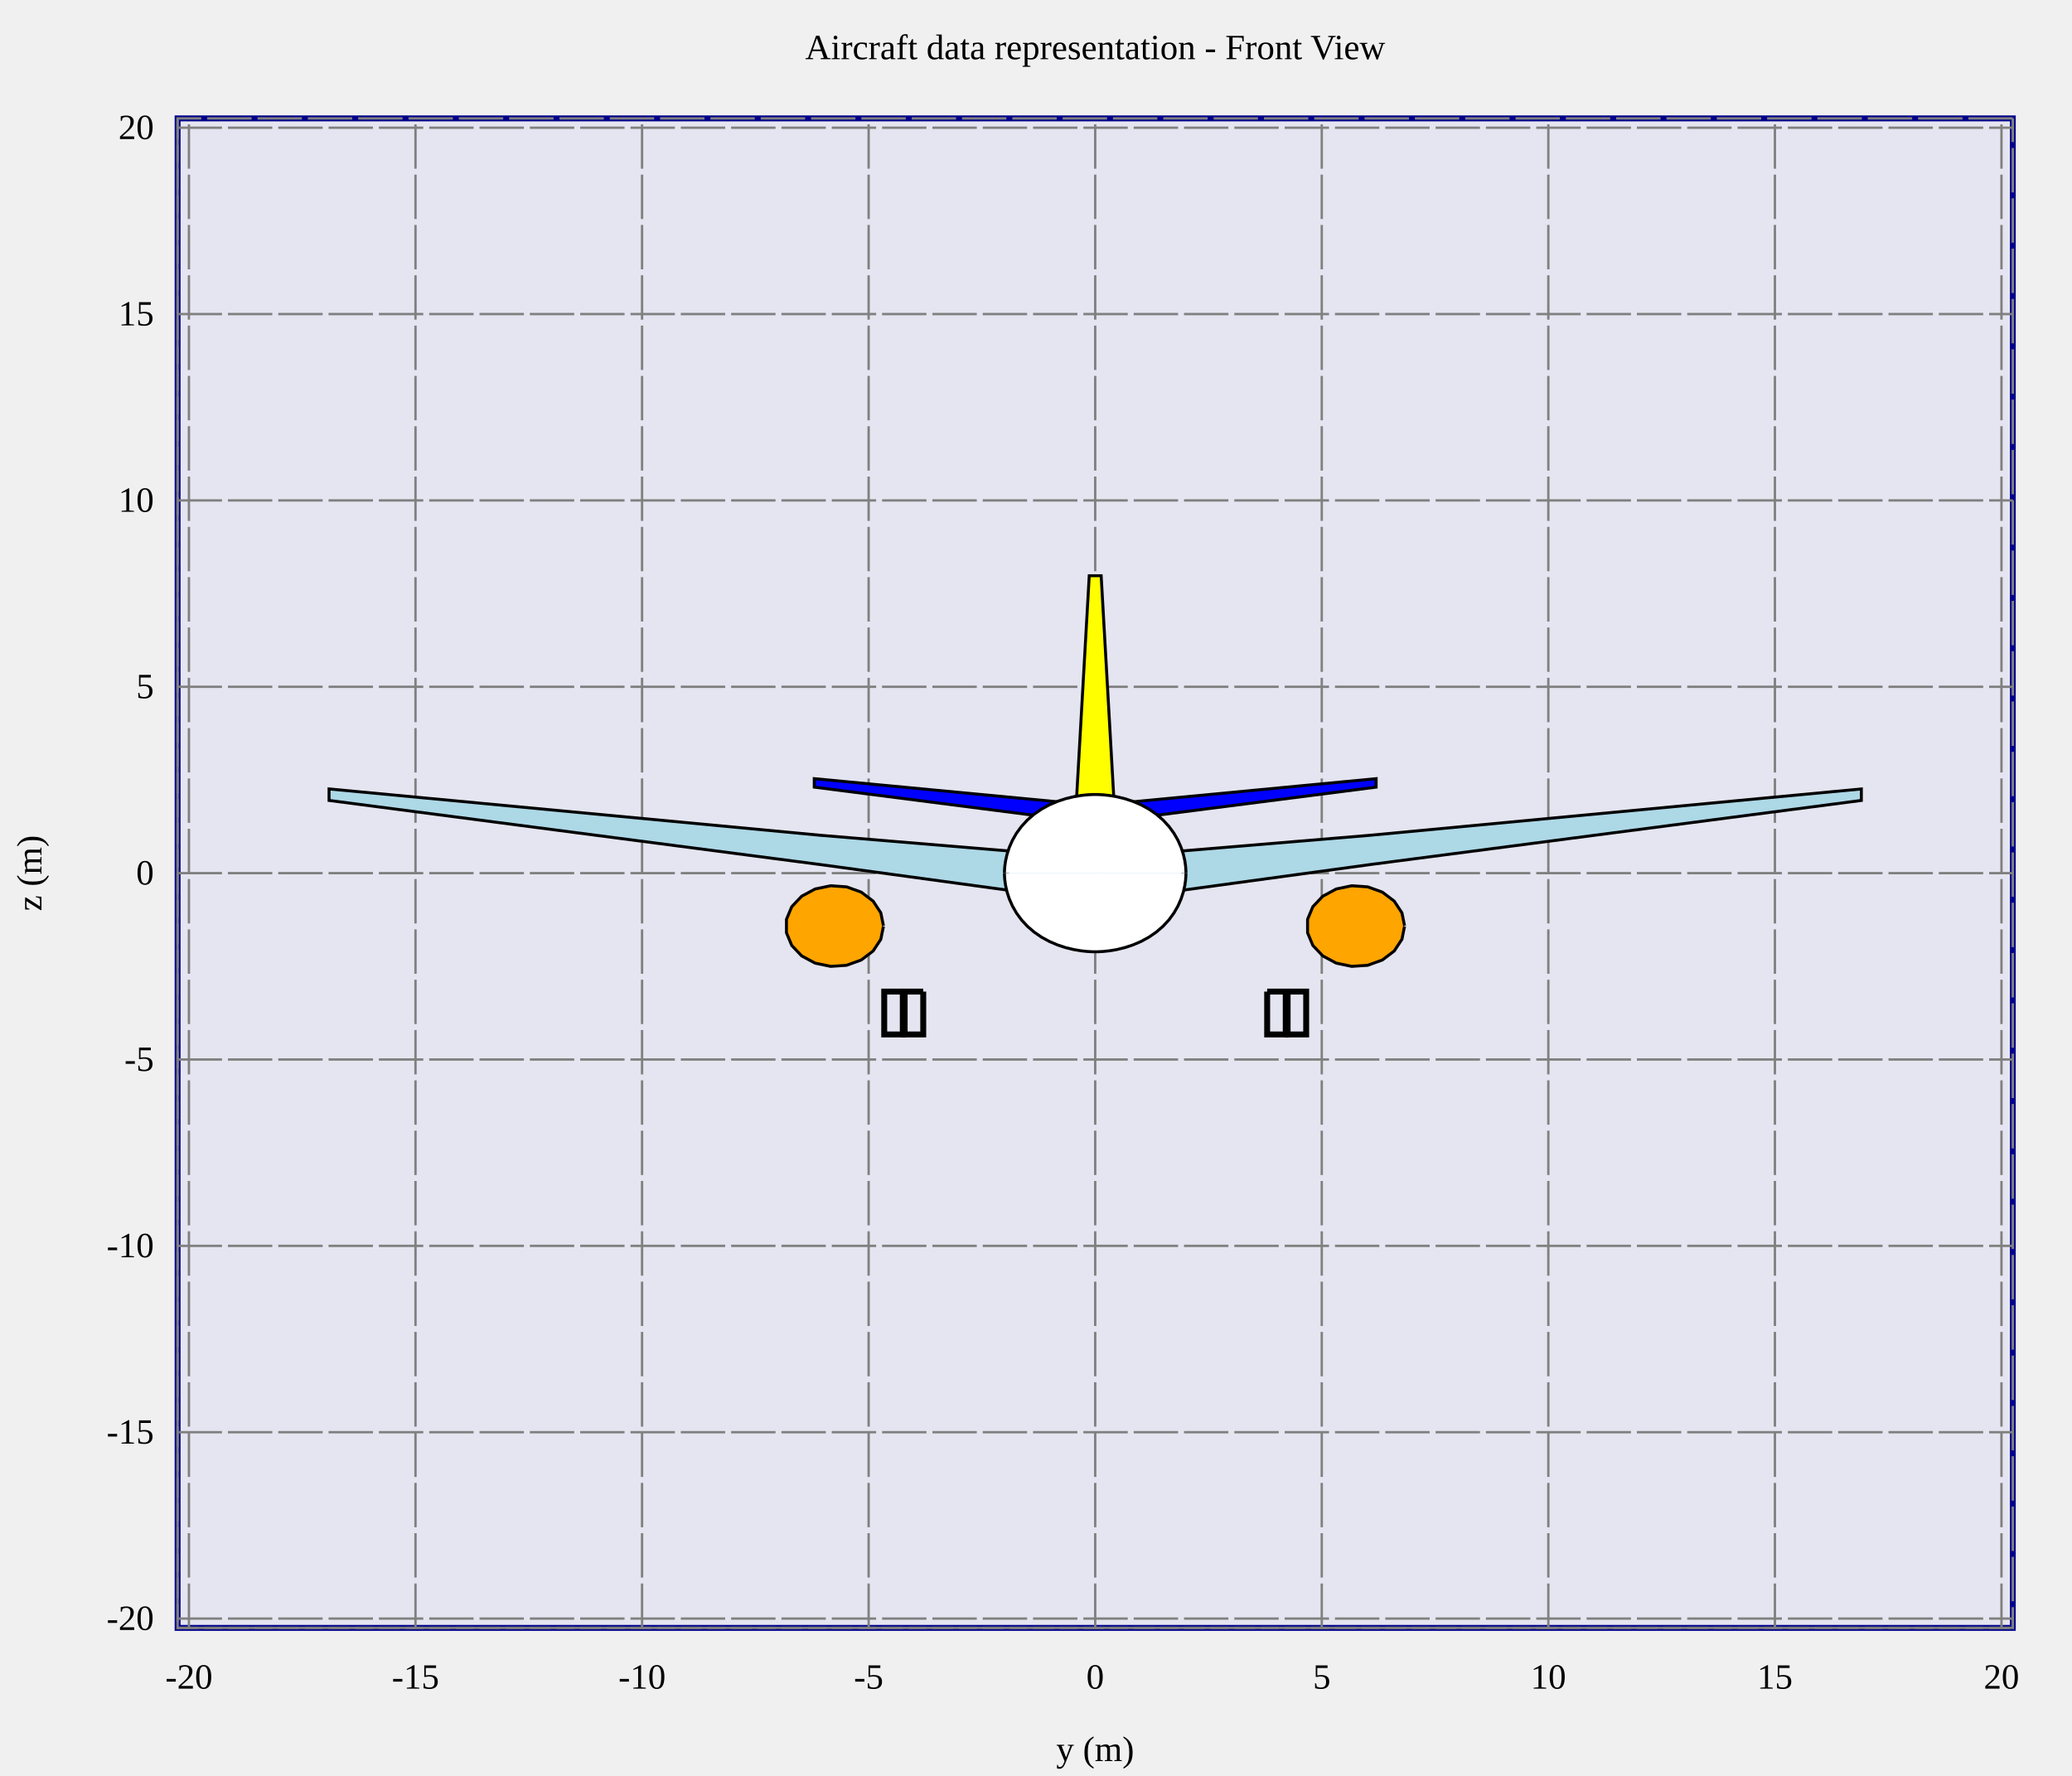
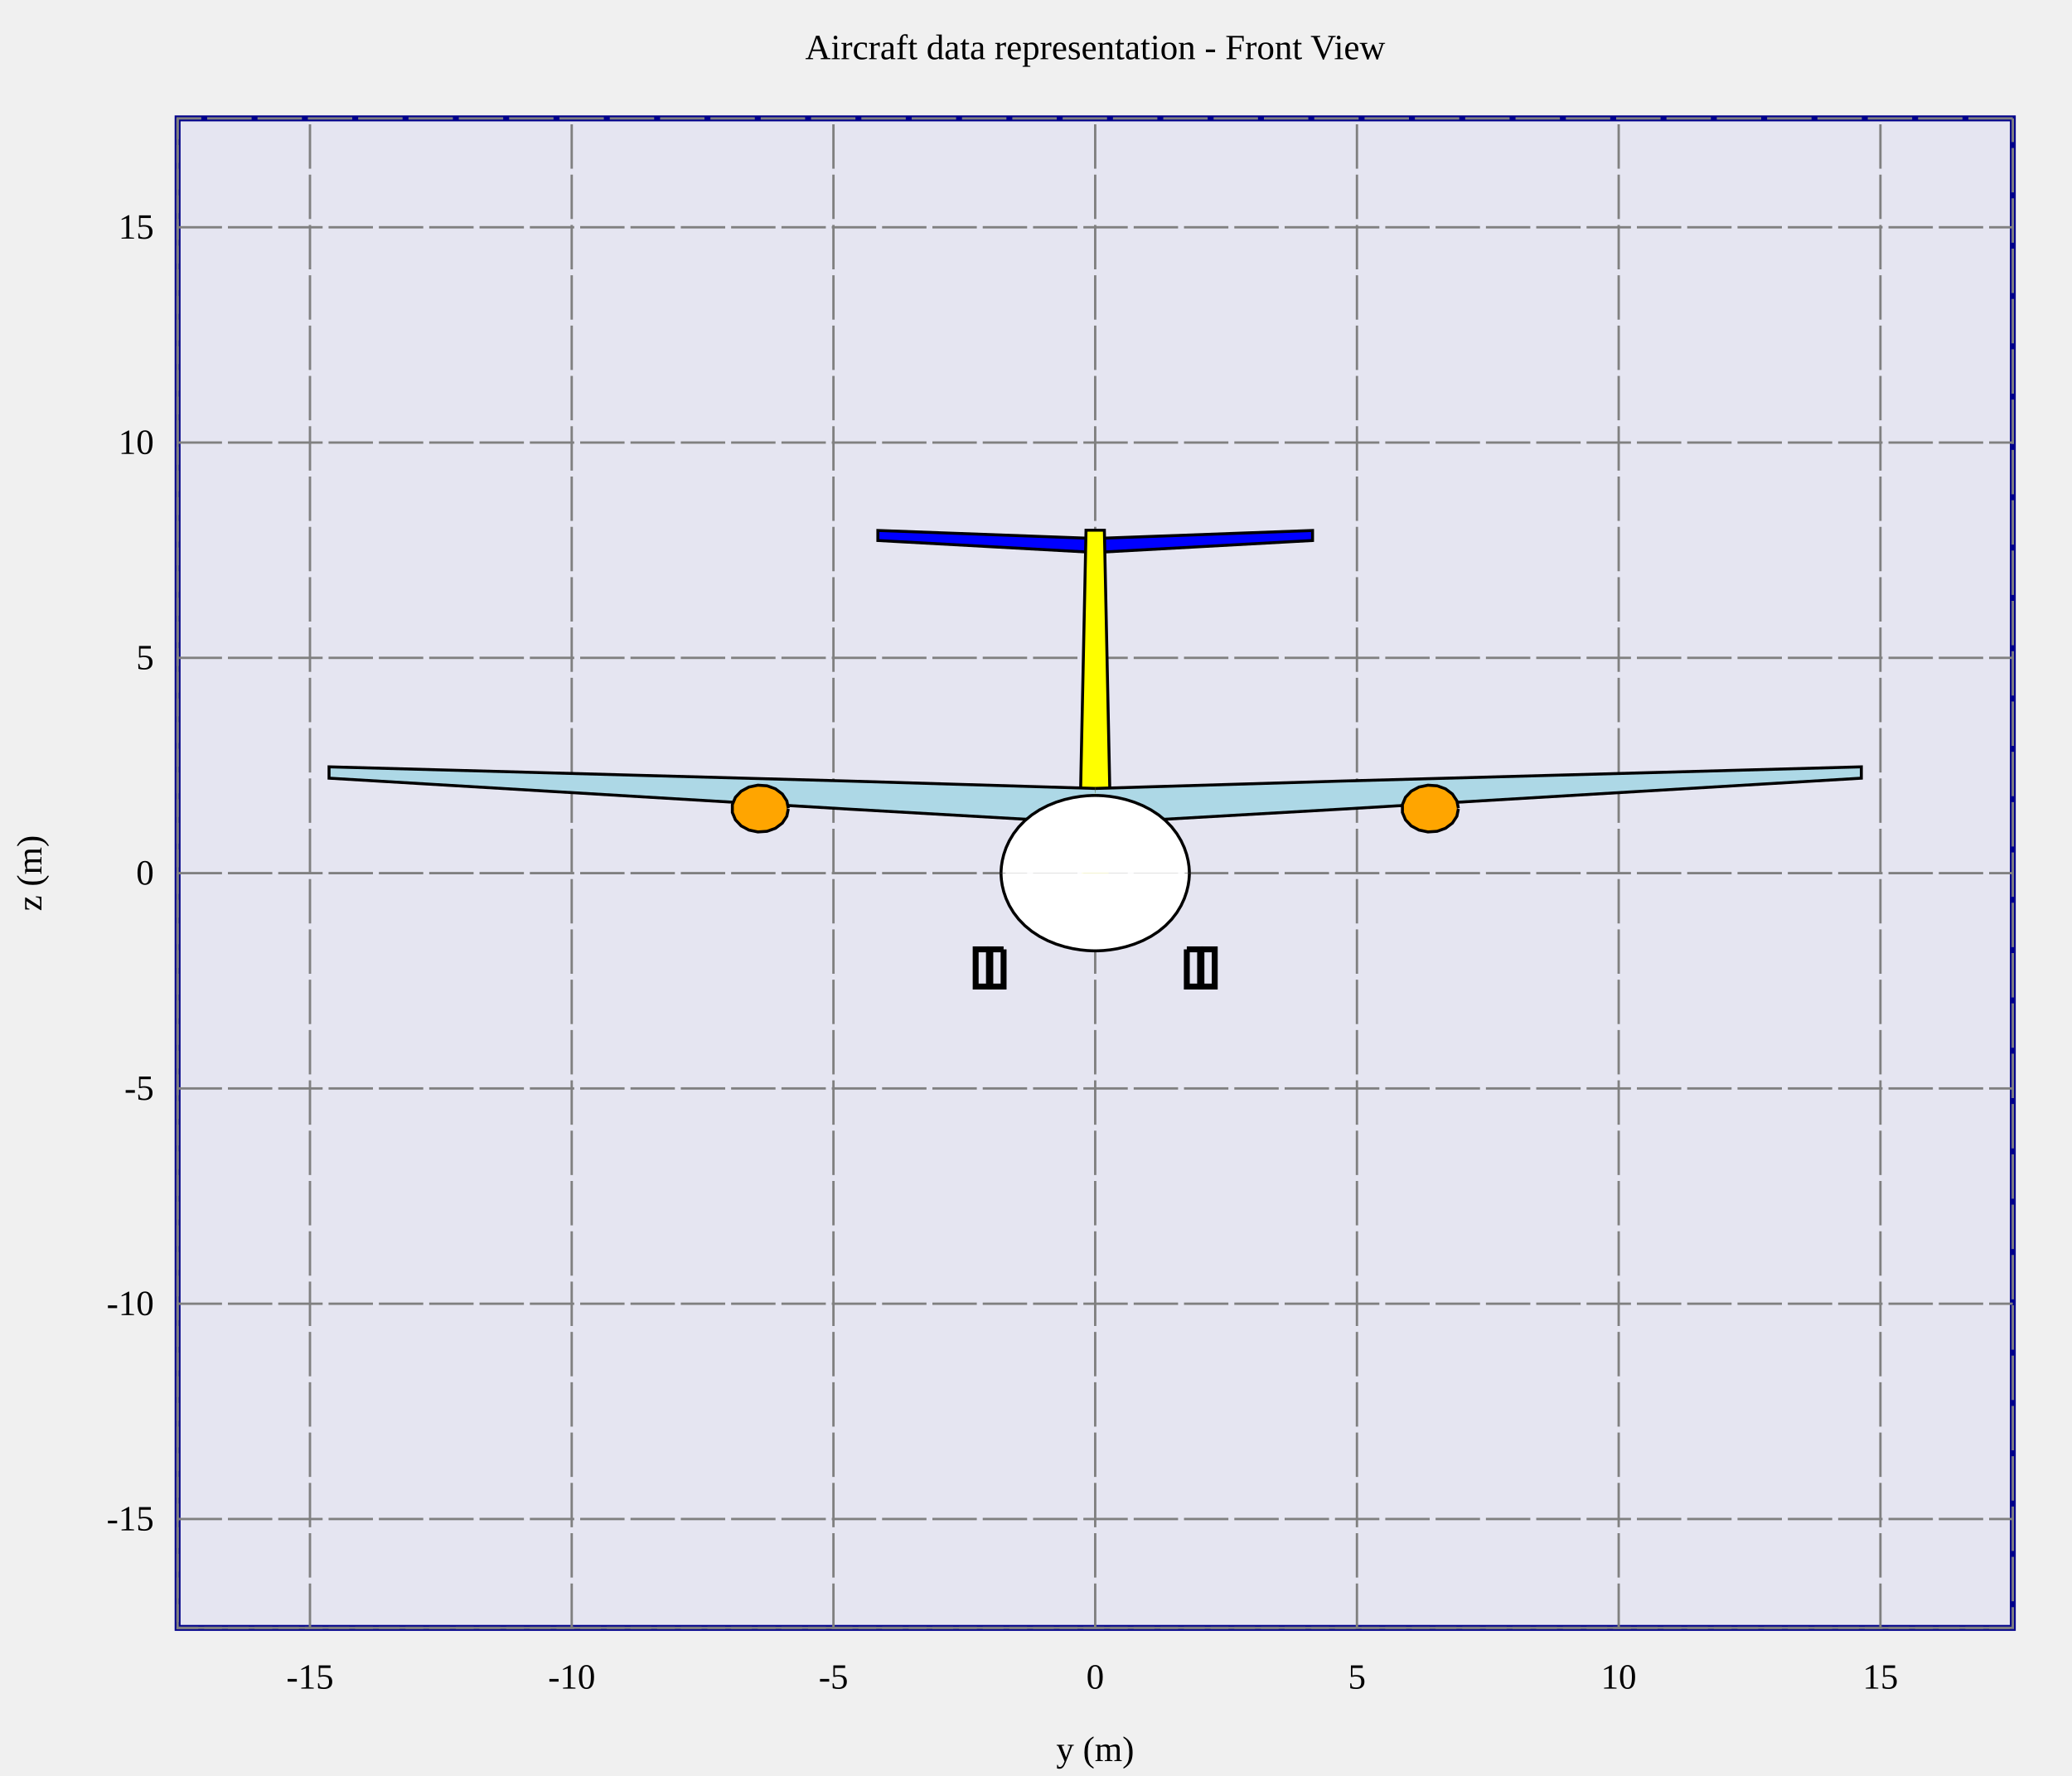
<svg xmlns="http://www.w3.org/2000/svg" id="svg" class="svg" width="700" height="600">
  <g id="page" width="700" height="600">
    <g id="graph" transform="translate(60,40)">
      <rect width="620" height="510" fill="blue" opacity="0.05" />
      <rect width="620" height="510" fill="none" opacity="1.0" style="stroke: darkblue; stroke-width: 2px;" />
      <g id="xAxis" class="axis" transform="translate(0,510)">
-         <g class="tick" transform="translate(3.826312,0)" style="opacity: 1;">
-           <line y2="-510" x2="0" style="fill: none; stroke: rgb(128, 128, 128); stroke-width: 0.8px; stroke-dasharray: 15px, 2px; font-style: normal; font-variant-caps: normal; font-weight: normal; font-size: 10px; line-height: normal; font-family: sans-serif; shape-rendering: geometricprecision;" />
-           <text dy=".71em" y="12" x="0" style="text-anchor: middle;">-20</text>
-         </g>
-         <g class="tick" transform="translate(80.36973,0)" style="opacity: 1;">
+         <g class="tick" transform="translate(44.71965,0)" style="opacity: 1;">
          <line y2="-510" x2="0" style="fill: none; stroke: rgb(128, 128, 128); stroke-width: 0.8px; stroke-dasharray: 15px, 2px; font-style: normal; font-variant-caps: normal; font-weight: normal; font-size: 10px; line-height: normal; font-family: sans-serif; shape-rendering: geometricprecision;" />
          <text dy=".71em" y="12" x="0" style="text-anchor: middle;">-15</text>
        </g>
-         <g class="tick" transform="translate(156.9132,0)" style="opacity: 1;">
+         <g class="tick" transform="translate(133.1464,0)" style="opacity: 1;">
          <line y2="-510" x2="0" style="fill: none; stroke: rgb(128, 128, 128); stroke-width: 0.8px; stroke-dasharray: 15px, 2px; font-style: normal; font-variant-caps: normal; font-weight: normal; font-size: 10px; line-height: normal; font-family: sans-serif; shape-rendering: geometricprecision;" />
          <text dy=".71em" y="12" x="0" style="text-anchor: middle;">-10</text>
        </g>
-         <g class="tick" transform="translate(233.4566,0)" style="opacity: 1;">
+         <g class="tick" transform="translate(221.5732,0)" style="opacity: 1;">
          <line y2="-510" x2="0" style="fill: none; stroke: rgb(128, 128, 128); stroke-width: 0.8px; stroke-dasharray: 15px, 2px; font-style: normal; font-variant-caps: normal; font-weight: normal; font-size: 10px; line-height: normal; font-family: sans-serif; shape-rendering: geometricprecision;" />
          <text dy=".71em" y="12" x="0" style="text-anchor: middle;">-5</text>
        </g>
        <g class="tick" transform="translate(310,0)" style="opacity: 1;">
          <line y2="-510" x2="0" style="fill: none; stroke: rgb(128, 128, 128); stroke-width: 0.8px; stroke-dasharray: 15px, 2px; font-style: normal; font-variant-caps: normal; font-weight: normal; font-size: 10px; line-height: normal; font-family: sans-serif; shape-rendering: geometricprecision;" />
          <text dy=".71em" y="12" x="0" style="text-anchor: middle;">0</text>
        </g>
-         <g class="tick" transform="translate(386.5434,0)" style="opacity: 1;">
+         <g class="tick" transform="translate(398.4268,0)" style="opacity: 1;">
          <line y2="-510" x2="0" style="fill: none; stroke: rgb(128, 128, 128); stroke-width: 0.8px; stroke-dasharray: 15px, 2px; font-style: normal; font-variant-caps: normal; font-weight: normal; font-size: 10px; line-height: normal; font-family: sans-serif; shape-rendering: geometricprecision;" />
          <text dy=".71em" y="12" x="0" style="text-anchor: middle;">5</text>
        </g>
-         <g class="tick" transform="translate(463.0868,0)" style="opacity: 1;">
+         <g class="tick" transform="translate(486.8536,0)" style="opacity: 1;">
          <line y2="-510" x2="0" style="fill: none; stroke: rgb(128, 128, 128); stroke-width: 0.8px; stroke-dasharray: 15px, 2px; font-style: normal; font-variant-caps: normal; font-weight: normal; font-size: 10px; line-height: normal; font-family: sans-serif; shape-rendering: geometricprecision;" />
          <text dy=".71em" y="12" x="0" style="text-anchor: middle;">10</text>
        </g>
-         <g class="tick" transform="translate(539.6303,0)" style="opacity: 1;">
+         <g class="tick" transform="translate(575.2803,0)" style="opacity: 1;">
          <line y2="-510" x2="0" style="fill: none; stroke: rgb(128, 128, 128); stroke-width: 0.8px; stroke-dasharray: 15px, 2px; font-style: normal; font-variant-caps: normal; font-weight: normal; font-size: 10px; line-height: normal; font-family: sans-serif; shape-rendering: geometricprecision;" />
          <text dy=".71em" y="12" x="0" style="text-anchor: middle;">15</text>
-         </g>
-         <g class="tick" transform="translate(616.1737,0)" style="opacity: 1;">
-           <line y2="-510" x2="0" style="fill: none; stroke: rgb(128, 128, 128); stroke-width: 0.8px; stroke-dasharray: 15px, 2px; font-style: normal; font-variant-caps: normal; font-weight: normal; font-size: 10px; line-height: normal; font-family: sans-serif; shape-rendering: geometricprecision;" />
-           <text dy=".71em" y="12" x="0" style="text-anchor: middle;">20</text>
        </g>
        <path class="domain" d="M0,-510V0H620V-510" style="fill: none; stroke: rgb(128, 128, 128); stroke-width: 0.8px; stroke-dasharray: 15px, 2px; font-style: normal; font-variant-caps: normal; font-weight: normal; font-size: 10px; line-height: normal; font-family: sans-serif; shape-rendering: geometricprecision;" />
      </g>
      <g id="yAxis" class="axis">
-         <g class="tick" transform="translate(0,506.8525)" style="opacity: 1;">
-           <line x2="620" y2="0" style="fill: none; stroke: rgb(128, 128, 128); stroke-dasharray: 15px, 2px; stroke-width: 0.8px; shape-rendering: geometricprecision;" />
-           <text dy=".32em" x="-8" y="0" style="text-anchor: end;">-20</text>
-         </g>
-         <g class="tick" transform="translate(0,443.8894)" style="opacity: 1;">
+         <g class="tick" transform="translate(0,473.2145)" style="opacity: 1;">
          <line x2="620" y2="0" style="fill: none; stroke: rgb(128, 128, 128); stroke-dasharray: 15px, 2px; stroke-width: 0.8px; shape-rendering: geometricprecision;" />
          <text dy=".32em" x="-8" y="0" style="text-anchor: end;">-15</text>
        </g>
-         <g class="tick" transform="translate(0,380.9263)" style="opacity: 1;">
+         <g class="tick" transform="translate(0,400.4763)" style="opacity: 1;">
          <line x2="620" y2="0" style="fill: none; stroke: rgb(128, 128, 128); stroke-dasharray: 15px, 2px; stroke-width: 0.8px; shape-rendering: geometricprecision;" />
          <text dy=".32em" x="-8" y="0" style="text-anchor: end;">-10</text>
        </g>
-         <g class="tick" transform="translate(0,317.9631)" style="opacity: 1;">
+         <g class="tick" transform="translate(0,327.7382)" style="opacity: 1;">
          <line x2="620" y2="0" style="fill: none; stroke: rgb(128, 128, 128); stroke-dasharray: 15px, 2px; stroke-width: 0.8px; shape-rendering: geometricprecision;" />
          <text dy=".32em" x="-8" y="0" style="text-anchor: end;">-5</text>
        </g>
        <g class="tick" transform="translate(0,255)" style="opacity: 1;">
          <line x2="620" y2="0" style="fill: none; stroke: rgb(128, 128, 128); stroke-dasharray: 15px, 2px; stroke-width: 0.8px; shape-rendering: geometricprecision;" />
          <text dy=".32em" x="-8" y="0" style="text-anchor: end;">0</text>
        </g>
-         <g class="tick" transform="translate(0,192.0369)" style="opacity: 1;">
+         <g class="tick" transform="translate(0,182.2618)" style="opacity: 1;">
          <line x2="620" y2="0" style="fill: none; stroke: rgb(128, 128, 128); stroke-dasharray: 15px, 2px; stroke-width: 0.8px; shape-rendering: geometricprecision;" />
          <text dy=".32em" x="-8" y="0" style="text-anchor: end;">5</text>
        </g>
-         <g class="tick" transform="translate(0,129.0737)" style="opacity: 1;">
+         <g class="tick" transform="translate(0,109.5237)" style="opacity: 1;">
          <line x2="620" y2="0" style="fill: none; stroke: rgb(128, 128, 128); stroke-dasharray: 15px, 2px; stroke-width: 0.8px; shape-rendering: geometricprecision;" />
          <text dy=".32em" x="-8" y="0" style="text-anchor: end;">10</text>
        </g>
-         <g class="tick" transform="translate(0,66.11059)" style="opacity: 1;">
+         <g class="tick" transform="translate(0,36.78552)" style="opacity: 1;">
          <line x2="620" y2="0" style="fill: none; stroke: rgb(128, 128, 128); stroke-dasharray: 15px, 2px; stroke-width: 0.8px; shape-rendering: geometricprecision;" />
          <text dy=".32em" x="-8" y="0" style="text-anchor: end;">15</text>
-         </g>
-         <g class="tick" transform="translate(0,3.14745)" style="opacity: 1;">
-           <line x2="620" y2="0" style="fill: none; stroke: rgb(128, 128, 128); stroke-dasharray: 15px, 2px; stroke-width: 0.8px; shape-rendering: geometricprecision;" />
-           <text dy=".32em" x="-8" y="0" style="text-anchor: end;">20</text>
        </g>
        <path class="domain" d="M620,0H0V510H620" style="fill: none; stroke: rgb(128, 128, 128); stroke-dasharray: 15px, 2px; stroke-width: 0.8px; shape-rendering: geometricprecision;" />
      </g>
      <g id="xy" class="xy">
-         <path id="line" d="M310,232.602L404.415,223.626L404.415,225.5L310,237.605" class="line" style="fill:none; stroke:black; stroke-width:2" />
-         <path id="area" d="M310,232.602L404.415,223.626L404.415,225.5L310,237.605L310,255L404.415,255L404.415,255L310,255Z" class="area" style="fill:blue;" opacity="1" />
+         <path id="line" d="M310,142.433L382.927,139.748L382.927,142.14L310,146.152" class="line" style="fill:none; stroke:black; stroke-width:2" />
+         <path id="area" d="M310,142.433L382.927,139.748L382.927,142.14L310,146.152L310,255L382.927,255L382.927,255L310,255Z" class="area" style="fill:blue;" opacity="1" />
      </g>
      <g id="xy" class="xy">
-         <path id="line" d="M310,232.602L215.585,223.626L215.585,225.5L310,237.605" class="line" style="fill:none; stroke:black; stroke-width:2" />
-         <path id="area" d="M310,232.602L215.585,223.626L215.585,225.5L310,237.605L310,255L215.585,255L215.585,255L310,255Z" class="area" style="fill:blue;" opacity="1" />
+         <path id="line" d="M310,142.433L237.073,139.748L237.073,142.14L310,146.152" class="line" style="fill:none; stroke:black; stroke-width:2" />
+         <path id="area" d="M310,142.433L237.073,139.748L237.073,142.14L310,146.152L310,255L237.073,255L237.073,255L310,255Z" class="area" style="fill:blue;" opacity="1" />
      </g>
      <g id="xy" class="xy">
-         <path id="line" d="M315.751,228.933L311.541,155.015L308.459,155.015L304.249,228.933" class="line" style="fill:none; stroke:black; stroke-width:2" />
-         <path id="area" d="M315.751,228.933L311.541,155.015L308.459,155.015L304.249,228.933L304.249,255L308.459,255L311.541,255L315.751,255Z" class="area" style="fill:yellow;" opacity="1" />
+         <path id="line" d="M314.532,231.724L312.611,139.637L307.389,139.637L305.468,231.724" class="line" style="fill:none; stroke:black; stroke-width:2" />
+         <path id="area" d="M314.532,231.724L312.611,139.637L307.389,139.637L305.468,231.724L305.468,255L307.389,255L312.611,255L314.532,255Z" class="area" style="fill:yellow;" opacity="1" />
      </g>
      <g id="xy" class="xy">
-         <path id="line" d="M310,250.45L402.8,242.715L568.333,227.102L568.333,229.998L402.8,251.609L310,264.289" class="line" style="fill:none; stroke:black; stroke-width:2" />
-         <path id="area" d="M310,250.45L402.8,242.715L568.333,227.102L568.333,229.998L402.8,251.609L310,264.289L310,255L402.8,255L568.333,255L568.333,255L402.8,255L310,255Z" class="area" style="fill:lightblue;" opacity="1" />
+         <path id="line" d="M310,226.88L393.521,224.381L568.333,219.599L568.333,222.444L393.521,232.854L310,237.634" class="line" style="fill:none; stroke:black; stroke-width:2" />
+         <path id="area" d="M310,226.88L393.521,224.381L568.333,219.599L568.333,222.444L393.521,232.854L310,237.634L310,255L393.521,255L568.333,255L568.333,255L393.521,255L310,255Z" class="area" style="fill:lightblue;" opacity="1" />
      </g>
      <g id="xy" class="xy">
-         <path id="line" d="M310,250.45L217.2,242.715L51.667,227.102L51.667,229.998L217.2,251.609L310,264.289" class="line" style="fill:none; stroke:black; stroke-width:2" />
-         <path id="area" d="M310,250.45L217.2,242.715L51.667,227.102L51.667,229.998L217.2,251.609L310,264.289L310,255L217.2,255L51.667,255L51.667,255L217.2,255L310,255Z" class="area" style="fill:lightblue;" opacity="1" />
+         <path id="line" d="M310,226.88L226.479,224.381L51.667,219.599L51.667,222.444L226.479,232.854L310,237.634" class="line" style="fill:none; stroke:black; stroke-width:2" />
+         <path id="area" d="M310,226.88L226.479,224.381L51.667,219.599L51.667,222.444L226.479,232.854L310,237.634L310,255L226.479,255L51.667,255L51.667,255L226.479,255L310,255Z" class="area" style="fill:lightblue;" opacity="1" />
      </g>
      <g id="xy" class="xy">
-         <path id="line" d="M279.842,255L279.857,254.13L279.959,252.714L280.221,250.89L280.701,248.78L281.444,246.497L282.481,244.138L283.827,241.791L285.482,239.529L287.433,237.414L289.654,235.495L292.101,233.808L294.718,232.377L297.433,231.214L300.162,230.318L302.804,229.676L305.245,229.261L307.356,229.034L308.993,228.946L310,228.933L310,228.933L311.007,228.946L312.644,229.034L314.755,229.261L317.196,229.676L319.838,230.318L322.567,231.214L325.282,232.377L327.899,233.808L330.346,235.495L332.567,237.414L334.518,239.529L336.173,241.791L337.519,244.138L338.556,246.497L339.299,248.78L339.779,250.89L340.041,252.714L340.143,254.13L340.158,255" class="line" style="fill:none; stroke:black; stroke-width:2" />
-         <path id="area" d="M279.842,255L279.857,254.13L279.959,252.714L280.221,250.89L280.701,248.78L281.444,246.497L282.481,244.138L283.827,241.791L285.482,239.529L287.433,237.414L289.654,235.495L292.101,233.808L294.718,232.377L297.433,231.214L300.162,230.318L302.804,229.676L305.245,229.261L307.356,229.034L308.993,228.946L310,228.933L310,228.933L311.007,228.946L312.644,229.034L314.755,229.261L317.196,229.676L319.838,230.318L322.567,231.214L325.282,232.377L327.899,233.808L330.346,235.495L332.567,237.414L334.518,239.529L336.173,241.791L337.519,244.138L338.556,246.497L339.299,248.78L339.779,250.89L340.041,252.714L340.143,254.13L340.158,255L340.158,255L340.143,255L340.041,255L339.779,255L339.299,255L338.556,255L337.519,255L336.173,255L334.518,255L332.567,255L330.346,255L327.899,255L325.282,255L322.567,255L319.838,255L317.196,255L314.755,255L312.644,255L311.007,255L310,255L310,255L308.993,255L307.356,255L305.245,255L302.804,255L300.162,255L297.433,255L294.718,255L292.101,255L289.654,255L287.433,255L285.482,255L283.827,255L282.481,255L281.444,255L280.701,255L280.221,255L279.959,255L279.857,255L279.842,255Z" class="area" style="fill:white;" opacity="1" />
+         <path id="line" d="M278.697,255L278.713,254.141L278.818,252.742L279.09,250.94L279.589,248.856L280.36,246.6L281.436,244.27L282.833,241.952L284.551,239.717L286.577,237.628L288.881,235.732L291.421,234.066L294.137,232.653L296.956,231.504L299.788,230.619L302.531,229.984L305.064,229.574L307.255,229.351L308.955,229.264L310,229.251L310,229.251L311.045,229.264L312.745,229.351L314.936,229.574L317.469,229.984L320.212,230.619L323.044,231.504L325.863,232.653L328.579,234.066L331.119,235.732L333.423,237.628L335.449,239.717L337.167,241.952L338.564,244.27L339.64,246.6L340.411,248.856L340.91,250.94L341.182,252.742L341.287,254.141L341.303,255" class="line" style="fill:none; stroke:black; stroke-width:2" />
+         <path id="area" d="M278.697,255L278.713,254.141L278.818,252.742L279.09,250.94L279.589,248.856L280.36,246.6L281.436,244.27L282.833,241.952L284.551,239.717L286.577,237.628L288.881,235.732L291.421,234.066L294.137,232.653L296.956,231.504L299.788,230.619L302.531,229.984L305.064,229.574L307.255,229.351L308.955,229.264L310,229.251L310,229.251L311.045,229.264L312.745,229.351L314.936,229.574L317.469,229.984L320.212,230.619L323.044,231.504L325.863,232.653L328.579,234.066L331.119,235.732L333.423,237.628L335.449,239.717L337.167,241.952L338.564,244.27L339.64,246.6L340.411,248.856L340.91,250.94L341.182,252.742L341.287,254.141L341.303,255L341.303,255L341.287,255L341.182,255L340.91,255L340.411,255L339.64,255L338.564,255L337.167,255L335.449,255L333.423,255L331.119,255L328.579,255L325.863,255L323.044,255L320.212,255L317.469,255L314.936,255L312.745,255L311.045,255L310,255L310,255L308.955,255L307.255,255L305.064,255L302.531,255L299.788,255L296.956,255L294.137,255L291.421,255L288.881,255L286.577,255L284.551,255L282.833,255L281.436,255L280.36,255L279.589,255L279.09,255L278.818,255L278.713,255L278.697,255Z" class="area" style="fill:white;" opacity="1" />
      </g>
      <g id="xy" class="xy">
-         <path id="line" d="M340.158,255L340.143,255.87L340.041,257.286L339.779,259.11L339.299,261.22L338.556,263.503L337.519,265.862L336.173,268.209L334.518,270.471L332.567,272.586L330.346,274.505L327.899,276.192L325.282,277.623L322.567,278.786L319.838,279.682L317.196,280.324L314.755,280.739L312.644,280.966L311.007,281.054L310,281.067L310,281.067L308.993,281.054L307.356,280.966L305.245,280.739L302.804,280.324L300.162,279.682L297.433,278.786L294.718,277.623L292.101,276.192L289.654,274.505L287.433,272.586L285.482,270.471L283.827,268.209L282.481,265.862L281.444,263.503L280.701,261.22L280.221,259.11L279.959,257.286L279.857,255.87L279.842,255" class="line" style="fill:none; stroke:black; stroke-width:2" />
-         <path id="area" d="M340.158,255L340.143,255.87L340.041,257.286L339.779,259.11L339.299,261.22L338.556,263.503L337.519,265.862L336.173,268.209L334.518,270.471L332.567,272.586L330.346,274.505L327.899,276.192L325.282,277.623L322.567,278.786L319.838,279.682L317.196,280.324L314.755,280.739L312.644,280.966L311.007,281.054L310,281.067L310,281.067L308.993,281.054L307.356,280.966L305.245,280.739L302.804,280.324L300.162,279.682L297.433,278.786L294.718,277.623L292.101,276.192L289.654,274.505L287.433,272.586L285.482,270.471L283.827,268.209L282.481,265.862L281.444,263.503L280.701,261.22L280.221,259.11L279.959,257.286L279.857,255.87L279.842,255L279.842,255L279.857,255L279.959,255L280.221,255L280.701,255L281.444,255L282.481,255L283.827,255L285.482,255L287.433,255L289.654,255L292.101,255L294.718,255L297.433,255L300.162,255L302.804,255L305.245,255L307.356,255L308.993,255L310,255L310,255L311.007,255L312.644,255L314.755,255L317.196,255L319.838,255L322.567,255L325.282,255L327.899,255L330.346,255L332.567,255L334.518,255L336.173,255L337.519,255L338.556,255L339.299,255L339.779,255L340.041,255L340.143,255L340.158,255Z" class="area" style="fill:white;" opacity="1" />
+         <path id="line" d="M341.303,255L341.287,255.859L341.182,257.258L340.91,259.06L340.411,261.144L339.64,263.4L338.564,265.73L337.167,268.048L335.449,270.283L333.423,272.372L331.119,274.268L328.579,275.934L325.863,277.347L323.044,278.496L320.212,279.381L317.469,280.016L314.936,280.426L312.745,280.649L311.045,280.736L310,280.749L310,280.749L308.955,280.736L307.255,280.649L305.064,280.426L302.531,280.016L299.788,279.381L296.956,278.496L294.137,277.347L291.421,275.934L288.881,274.268L286.577,272.372L284.551,270.283L282.833,268.048L281.436,265.73L280.36,263.4L279.589,261.144L279.09,259.06L278.818,257.258L278.713,255.859L278.697,255" class="line" style="fill:none; stroke:black; stroke-width:2" />
+         <path id="area" d="M341.303,255L341.287,255.859L341.182,257.258L340.91,259.06L340.411,261.144L339.64,263.4L338.564,265.73L337.167,268.048L335.449,270.283L333.423,272.372L331.119,274.268L328.579,275.934L325.863,277.347L323.044,278.496L320.212,279.381L317.469,280.016L314.936,280.426L312.745,280.649L311.045,280.736L310,280.749L310,280.749L308.955,280.736L307.255,280.649L305.064,280.426L302.531,280.016L299.788,279.381L296.956,278.496L294.137,277.347L291.421,275.934L288.881,274.268L286.577,272.372L284.551,270.283L282.833,268.048L281.436,265.73L280.36,263.4L279.589,261.144L279.09,259.06L278.818,257.258L278.713,255.859L278.697,255L278.697,255L278.713,255L278.818,255L279.09,255L279.589,255L280.36,255L281.436,255L282.833,255L284.551,255L286.577,255L288.881,255L291.421,255L294.137,255L296.956,255L299.788,255L302.531,255L305.064,255L307.255,255L308.955,255L310,255L310,255L311.045,255L312.745,255L314.936,255L317.469,255L320.212,255L323.044,255L325.863,255L328.579,255L331.119,255L333.423,255L335.449,255L337.167,255L338.564,255L339.64,255L340.411,255L340.91,255L341.182,255L341.287,255L341.303,255Z" class="area" style="fill:white;" opacity="1" />
      </g>
      <g id="xy" class="xy">
-         <path id="line" d="M368.096,295.019L374.373,295.019L374.373,309.501L368.096,309.501L368.096,295.019" class="line" style="fill:none; stroke:black; stroke-width:2" />
+         <path id="line" d="M340.949,280.749L345.441,280.749L345.441,293.313L340.949,293.313L340.949,280.749" class="line" style="fill:none; stroke:black; stroke-width:2" />
      </g>
      <g id="xy" class="xy">
-         <path id="line" d="M251.904,295.019L245.627,295.019L245.627,309.501L251.904,309.501L251.904,295.019" class="line" style="fill:none; stroke:black; stroke-width:2" />
+         <path id="line" d="M279.051,280.749L274.559,280.749L274.559,293.313L279.051,293.313L279.051,280.749" class="line" style="fill:none; stroke:black; stroke-width:2" />
      </g>
      <g id="xy" class="xy">
-         <path id="line" d="M375.001,295.019L381.277,295.019L381.277,309.501L375.001,309.501L375.001,295.019" class="line" style="fill:none; stroke:black; stroke-width:2" />
+         <path id="line" d="M345.891,280.749L350.383,280.749L350.383,293.313L345.891,293.313L345.891,280.749" class="line" style="fill:none; stroke:black; stroke-width:2" />
      </g>
      <g id="xy" class="xy">
-         <path id="line" d="M244.999,295.019L238.723,295.019L238.723,309.501L244.999,309.501L244.999,295.019" class="line" style="fill:none; stroke:black; stroke-width:2" />
+         <path id="line" d="M274.109,280.749L269.617,280.749L269.617,293.313L274.109,293.313L274.109,280.749" class="line" style="fill:none; stroke:black; stroke-width:2" />
      </g>
      <g id="xy" class="xy">
-         <path id="line" d="M414.023,272.882L413.156,268.609L410.649,264.799L406.775,261.865L401.952,260.125L396.704,259.767L391.599,260.831L387.19,263.2L383.955,266.618L382.246,270.716L382.246,275.047L383.955,279.145L387.19,282.563L391.599,284.932L396.704,285.996L401.952,285.638L406.775,283.898L410.649,280.964L413.156,277.154L414.023,272.882" class="line" style="fill:none; stroke:black; stroke-width:2" />
-         <path id="area" d="M414.023,272.882L413.156,268.609L410.649,264.799L406.775,261.865L401.952,260.125L396.704,259.767L391.599,260.831L387.19,263.2L383.955,266.618L382.246,270.716L382.246,275.047L383.955,279.145L387.19,282.563L391.599,284.932L396.704,285.996L401.952,285.638L406.775,283.898L410.649,280.964L413.156,277.154L414.023,272.882L414.023,255L413.156,255L410.649,255L406.775,255L401.952,255L396.704,255L391.599,255L387.19,255L383.955,255L382.246,255L382.246,255L383.955,255L387.19,255L391.599,255L396.704,255L401.952,255L406.775,255L410.649,255L413.156,255L414.023,255Z" class="area" style="fill:orange;" opacity="1" />
+         <path id="line" d="M432.206,233.179L431.717,230.77L430.304,228.622L428.119,226.967L425.4,225.986L422.441,225.785L419.563,226.384L417.078,227.72L415.254,229.647L414.29,231.957L414.29,234.4L415.254,236.71L417.078,238.637L419.563,239.973L422.441,240.573L425.4,240.371L428.119,239.39L430.304,237.736L431.717,235.588L432.206,233.179" class="line" style="fill:none; stroke:black; stroke-width:2" />
+         <path id="area" d="M432.206,233.179L431.717,230.77L430.304,228.622L428.119,226.967L425.4,225.986L422.441,225.785L419.563,226.384L417.078,227.72L415.254,229.647L414.29,231.957L414.29,234.4L415.254,236.71L417.078,238.637L419.563,239.973L422.441,240.573L425.4,240.371L428.119,239.39L430.304,237.736L431.717,235.588L432.206,233.179L432.206,255L431.717,255L430.304,255L428.119,255L425.4,255L422.441,255L419.563,255L417.078,255L415.254,255L414.29,255L414.29,255L415.254,255L417.078,255L419.563,255L422.441,255L425.4,255L428.119,255L430.304,255L431.717,255L432.206,255Z" class="area" style="fill:orange;" opacity="1" />
      </g>
      <g id="xy" class="xy">
-         <path id="line" d="M237.973,272.882L237.106,268.609L234.599,264.799L230.725,261.865L225.902,260.125L220.654,259.767L215.549,260.831L211.14,263.2L207.906,266.618L206.196,270.716L206.196,275.047L207.906,279.145L211.14,282.563L215.549,284.932L220.654,285.996L225.902,285.638L230.725,283.898L234.599,280.964L237.106,277.154L237.973,272.882" class="line" style="fill:none; stroke:black; stroke-width:2" />
-         <path id="area" d="M237.973,272.882L237.106,268.609L234.599,264.799L230.725,261.865L225.902,260.125L220.654,259.767L215.549,260.831L211.14,263.2L207.906,266.618L206.196,270.716L206.196,275.047L207.906,279.145L211.14,282.563L215.549,284.932L220.654,285.996L225.902,285.638L230.725,283.898L234.599,280.964L237.106,277.154L237.973,272.882L237.973,255L237.106,255L234.599,255L230.725,255L225.902,255L220.654,255L215.549,255L211.14,255L207.906,255L206.196,255L206.196,255L207.906,255L211.14,255L215.549,255L220.654,255L225.902,255L230.725,255L234.599,255L237.106,255L237.973,255Z" class="area" style="fill:orange;" opacity="1" />
+         <path id="line" d="M205.833,233.179L205.345,230.77L203.931,228.622L201.747,226.967L199.028,225.986L196.069,225.785L193.191,226.384L190.705,227.72L188.881,229.647L187.917,231.957L187.917,234.4L188.881,236.71L190.705,238.637L193.191,239.973L196.069,240.573L199.028,240.371L201.747,239.39L203.931,237.736L205.345,235.588L205.833,233.179" class="line" style="fill:none; stroke:black; stroke-width:2" />
+         <path id="area" d="M205.833,233.179L205.345,230.77L203.931,228.622L201.747,226.967L199.028,225.986L196.069,225.785L193.191,226.384L190.705,227.72L188.881,229.647L187.917,231.957L187.917,234.4L188.881,236.71L190.705,238.637L193.191,239.973L196.069,240.573L199.028,240.371L201.747,239.39L203.931,237.736L205.345,235.588L205.833,233.179L205.833,255L205.345,255L203.931,255L201.747,255L199.028,255L196.069,255L193.191,255L190.705,255L188.881,255L187.917,255L187.917,255L188.881,255L190.705,255L193.191,255L196.069,255L199.028,255L201.747,255L203.931,255L205.345,255L205.833,255Z" class="area" style="fill:orange;" opacity="1" />
      </g>
    </g>
  </g>
  <text class="x label" text-anchor="middle" x="370" y="595">y (m)</text>
  <text class="y label" text-anchor="middle" x="-295" y="5" dy=".75em" transform="rotate(-90)">z (m)</text>
  <text class="title" text-anchor="middle" x="370" y="20">Aircraft data representation - Front View</text>
</svg>
